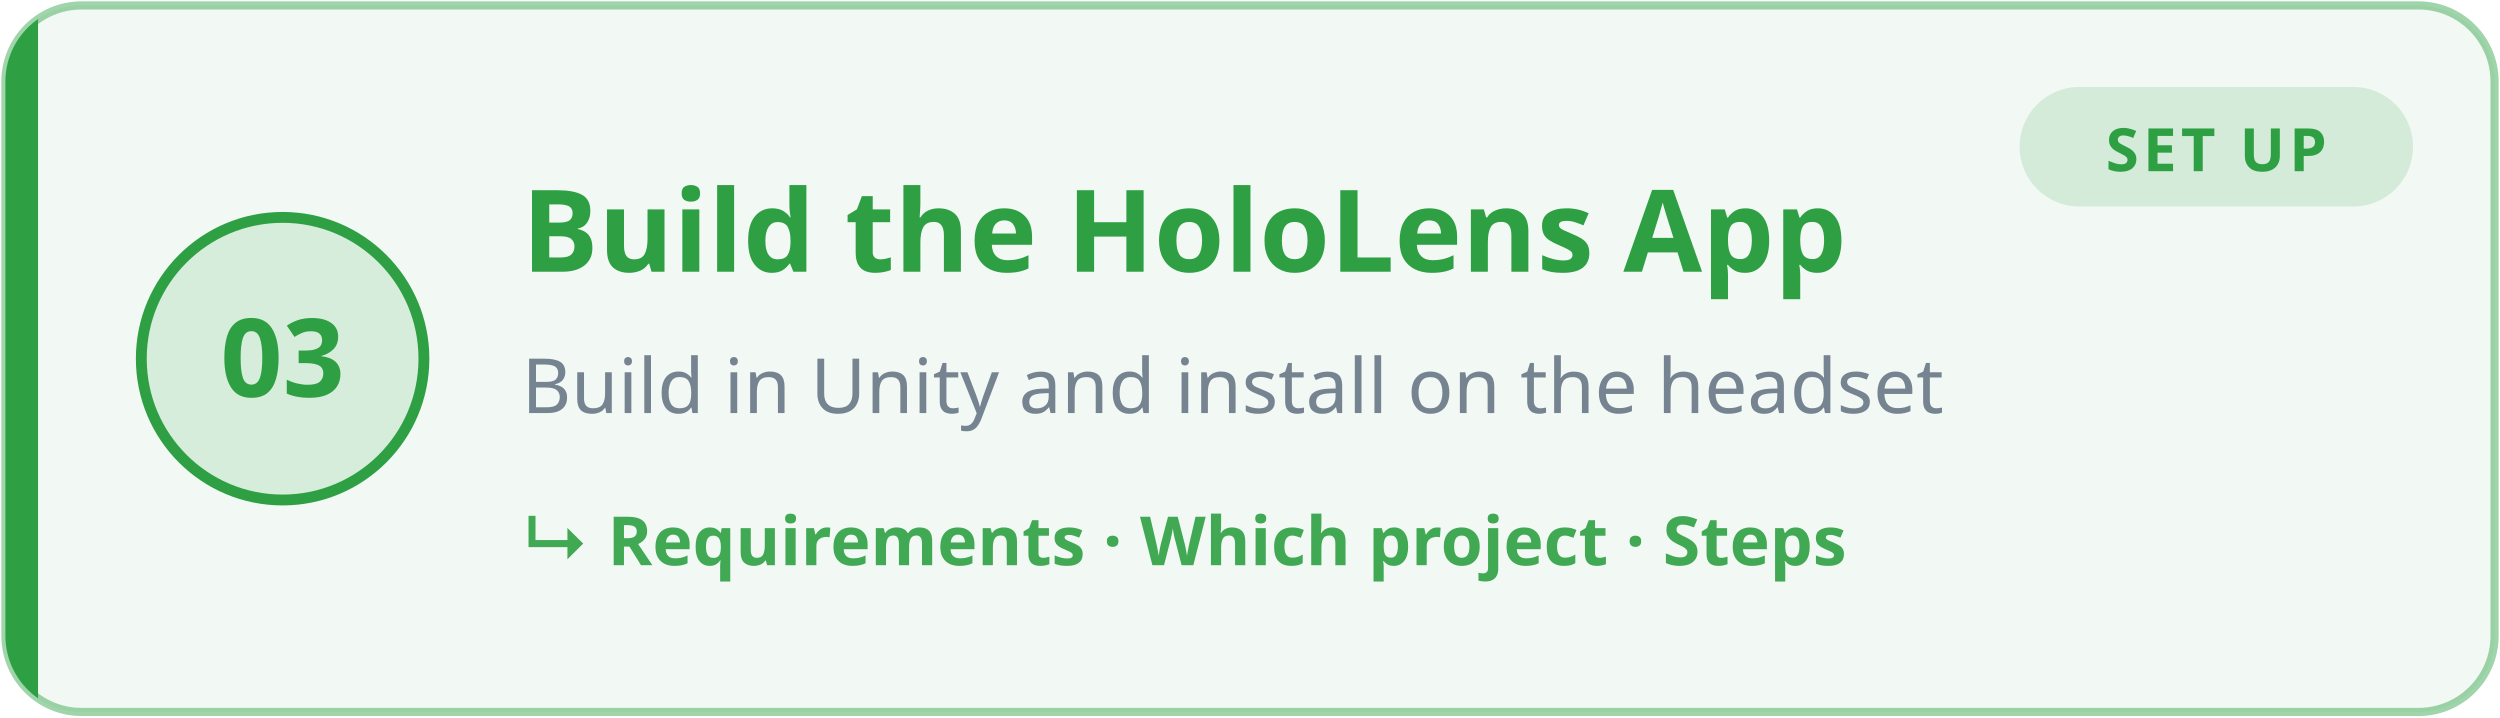
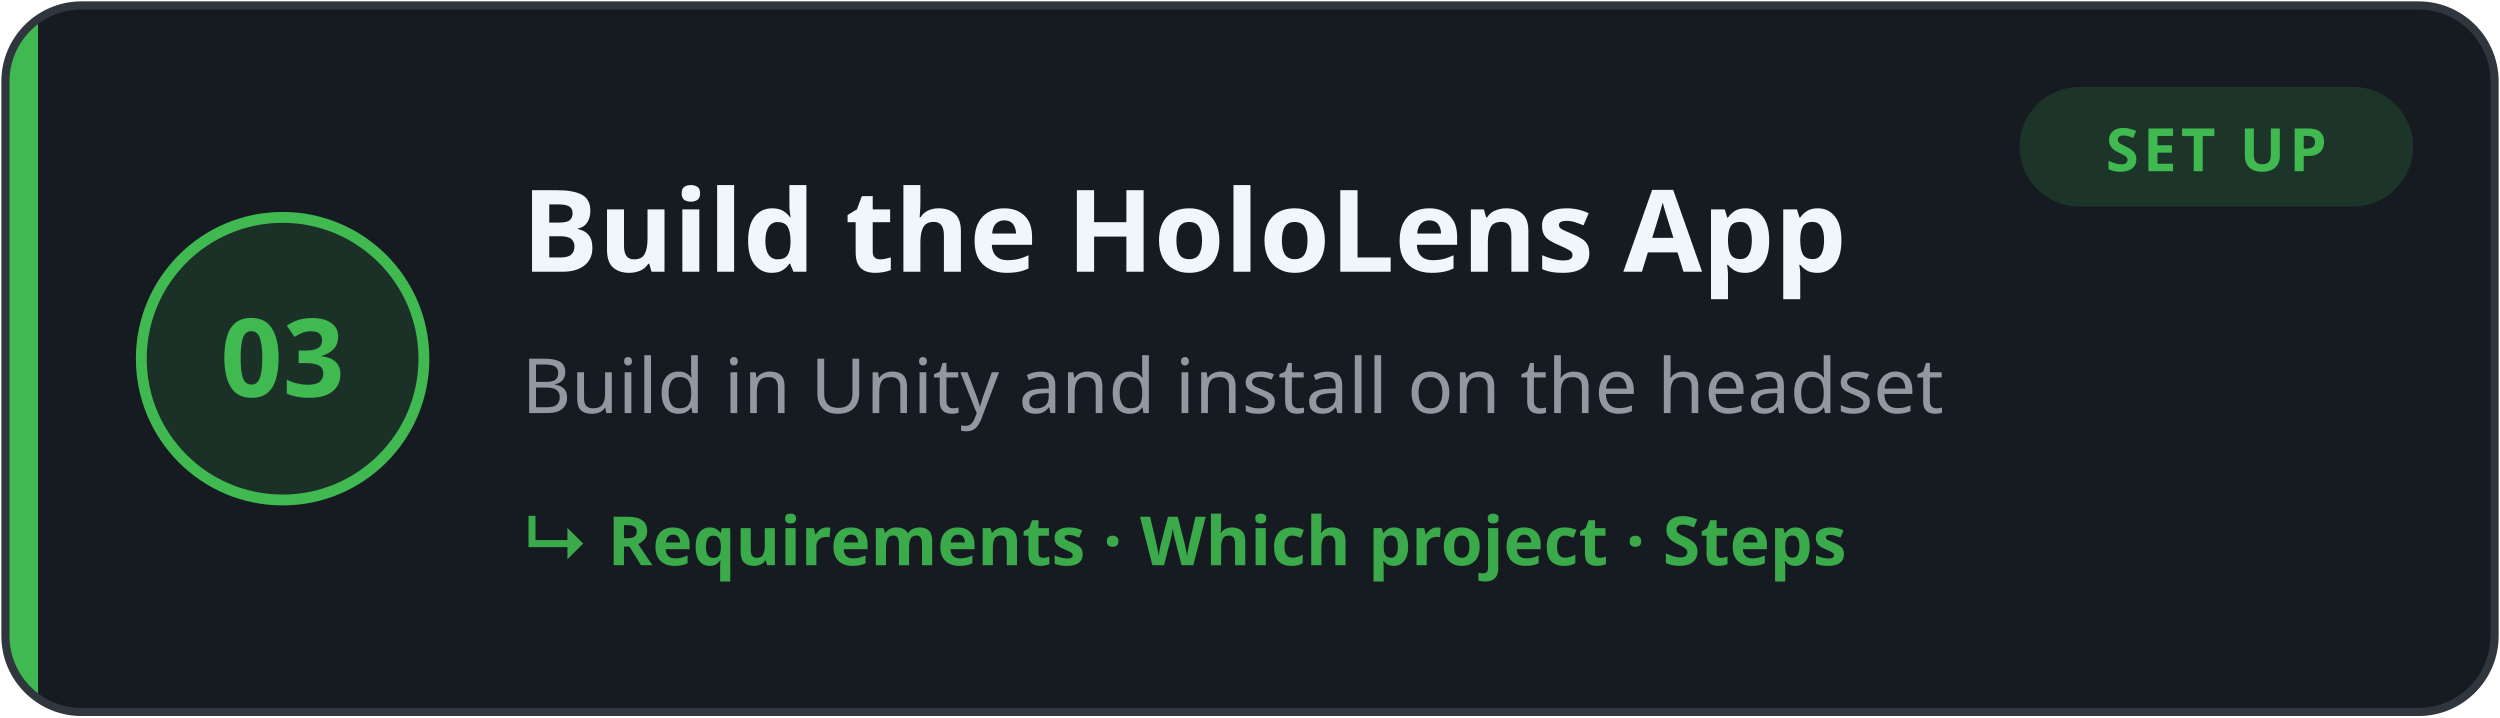
<svg xmlns="http://www.w3.org/2000/svg" width="460" height="132" viewBox="0 0 460 132">
  <defs>
    <clipPath id="card">
      <rect x="1" y="1" width="458" height="130" rx="14" />
    </clipPath>
  </defs>
-   <rect x="1" y="1" width="458" height="130" rx="14" fill="#2ea043" fill-opacity="0.06" />
-   <rect x="0" y="0" width="7" height="132" fill="#2ea043" clip-path="url(#card)" />
-   <rect x="1" y="1" width="458" height="130" rx="14" fill="none" stroke="#2ea043" stroke-opacity="0.45" stroke-width="1.5" />
-   <circle cx="52" cy="66" r="26" fill="#2ea043" fill-opacity="0.14" stroke="#2ea043" stroke-width="2" />
-   <text x="52" y="73" text-anchor="middle" font-family="-apple-system, BlinkMacSystemFont, 'Segoe UI', 'Noto Sans', Helvetica, Arial, sans-serif" font-size="20" font-weight="700" fill="#2ea043">03</text>
-   <rect x="371.6" y="16" width="72.4" height="22" rx="11" fill="#2ea043" fill-opacity="0.16" />
-   <text x="407.8" y="31.5" text-anchor="middle" font-family="-apple-system, BlinkMacSystemFont, 'Segoe UI', 'Noto Sans', Helvetica, Arial, sans-serif" font-size="11" font-weight="700" letter-spacing="0.8" fill="#2ea043">SET UP</text>
-   <text x="96" y="50" font-family="-apple-system, BlinkMacSystemFont, 'Segoe UI', 'Noto Sans', Helvetica, Arial, sans-serif" font-size="21" font-weight="700" fill="#2ea043">Build the HoloLens App</text>
-   <text x="96" y="76" font-family="-apple-system, BlinkMacSystemFont, 'Segoe UI', 'Noto Sans', Helvetica, Arial, sans-serif" font-size="14" fill="#768390">Build in Unity and install on the headset</text>
-   <text x="96" y="104" font-family="-apple-system, BlinkMacSystemFont, 'Segoe UI', 'Noto Sans', Helvetica, Arial, sans-serif" font-size="12.5" font-weight="600" fill="#2ea043" fill-opacity="0.9">↳ Requirements · Which project · Steps</text>
+   <rect x="1" y="1" width="458" height="130" rx="14" fill="#161b22" />
+   <rect x="0" y="0" width="7" height="132" fill="#3fb950" clip-path="url(#card)" />
+   <rect x="1" y="1" width="458" height="130" rx="14" fill="none" stroke="#30363d" stroke-width="1.5" />
+   <circle cx="52" cy="66" r="26" fill="#3fb950" fill-opacity="0.14" stroke="#3fb950" stroke-width="2" />
+   <text x="52" y="73" text-anchor="middle" font-family="-apple-system, BlinkMacSystemFont, 'Segoe UI', 'Noto Sans', Helvetica, Arial, sans-serif" font-size="20" font-weight="700" fill="#3fb950">03</text>
+   <rect x="371.6" y="16" width="72.4" height="22" rx="11" fill="#3fb950" fill-opacity="0.16" />
+   <text x="407.8" y="31.5" text-anchor="middle" font-family="-apple-system, BlinkMacSystemFont, 'Segoe UI', 'Noto Sans', Helvetica, Arial, sans-serif" font-size="11" font-weight="700" letter-spacing="0.8" fill="#3fb950">SET UP</text>
+   <text x="96" y="50" font-family="-apple-system, BlinkMacSystemFont, 'Segoe UI', 'Noto Sans', Helvetica, Arial, sans-serif" font-size="21" font-weight="700" fill="#f0f6fc">Build the HoloLens App</text>
+   <text x="96" y="76" font-family="-apple-system, BlinkMacSystemFont, 'Segoe UI', 'Noto Sans', Helvetica, Arial, sans-serif" font-size="14" fill="#9198a1">Build in Unity and install on the headset</text>
+   <text x="96" y="104" font-family="-apple-system, BlinkMacSystemFont, 'Segoe UI', 'Noto Sans', Helvetica, Arial, sans-serif" font-size="12.5" font-weight="600" fill="#3fb950" fill-opacity="0.9">↳ Requirements · Which project · Steps</text>
</svg>
